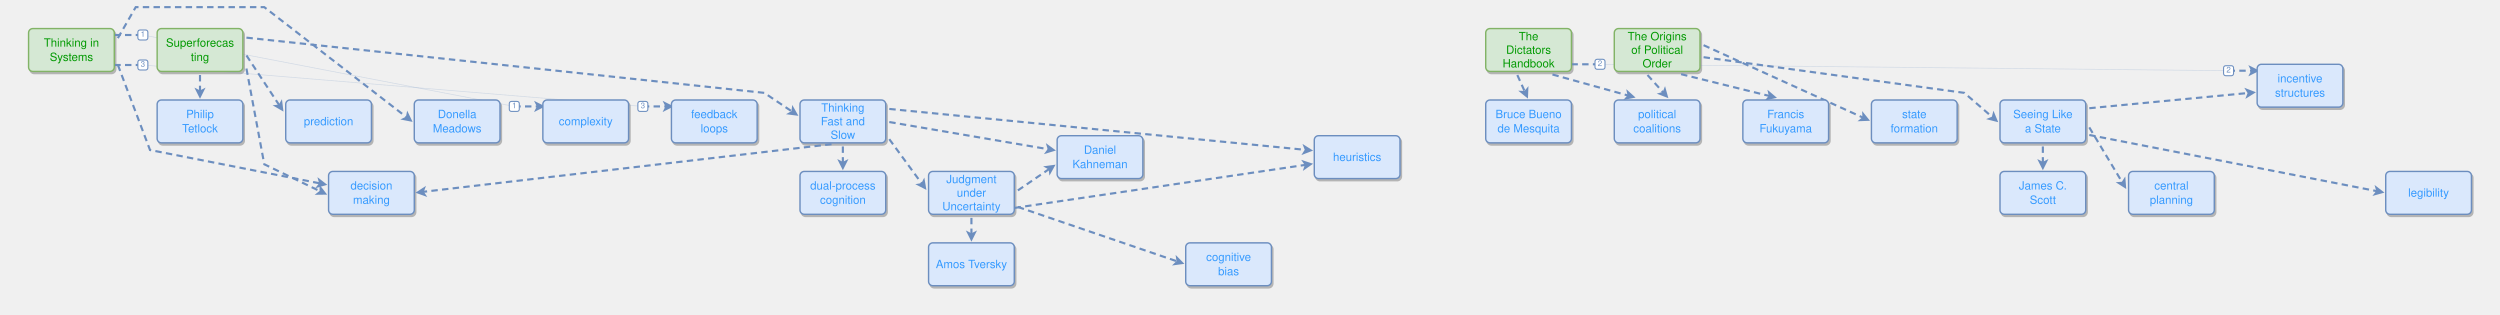
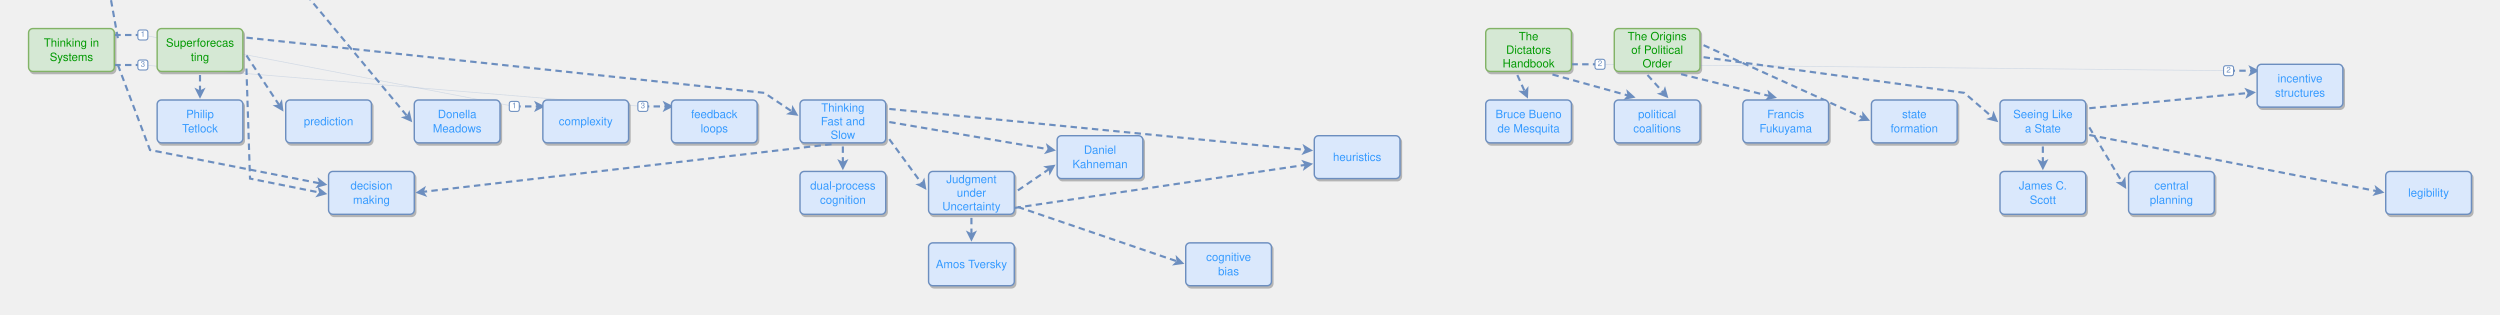
<svg xmlns="http://www.w3.org/2000/svg" width="3500" height="440" viewBox="0 0 3500 440">
  <defs>
  </defs>
  <g id="container-shells">
  </g>
  <g id="node-shadows">
    <rect x="1300" y="340" width="120" height="60" rx="6" ry="6" fill="#000000" stroke="#000000" stroke-width="2" opacity="0.25" transform="translate(2,3)" />
    <rect x="220" y="40" width="120" height="60" rx="6" ry="6" fill="#000000" stroke="#000000" stroke-width="2" opacity="0.25" transform="translate(2,3)" />
    <rect x="2080" y="40" width="120" height="60" rx="6" ry="6" fill="#000000" stroke="#000000" stroke-width="2" opacity="0.25" transform="translate(2,3)" />
    <rect x="2260" y="40" width="120" height="60" rx="6" ry="6" fill="#000000" stroke="#000000" stroke-width="2" opacity="0.25" transform="translate(2,3)" />
    <rect x="1120" y="140" width="120" height="60" rx="6" ry="6" fill="#000000" stroke="#000000" stroke-width="2" opacity="0.25" transform="translate(2,3)" />
    <rect x="40" y="40" width="120" height="60" rx="6" ry="6" fill="#000000" stroke="#000000" stroke-width="2" opacity="0.25" transform="translate(2,3)" />
    <rect x="2980" y="240" width="120" height="60" rx="6" ry="6" fill="#000000" stroke="#000000" stroke-width="2" opacity="0.25" transform="translate(2,3)" />
    <rect x="1660" y="340" width="120" height="60" rx="6" ry="6" fill="#000000" stroke="#000000" stroke-width="2" opacity="0.25" transform="translate(2,3)" />
    <rect x="760" y="140" width="120" height="60" rx="6" ry="6" fill="#000000" stroke="#000000" stroke-width="2" opacity="0.25" transform="translate(2,3)" />
    <rect x="460" y="240" width="120" height="60" rx="6" ry="6" fill="#000000" stroke="#000000" stroke-width="2" opacity="0.25" transform="translate(2,3)" />
    <rect x="1120" y="240" width="120" height="60" rx="6" ry="6" fill="#000000" stroke="#000000" stroke-width="2" opacity="0.25" transform="translate(2,3)" />
    <rect x="2080" y="140" width="120" height="60" rx="6" ry="6" fill="#000000" stroke="#000000" stroke-width="2" opacity="0.25" transform="translate(2,3)" />
    <rect x="940" y="140" width="120" height="60" rx="6" ry="6" fill="#000000" stroke="#000000" stroke-width="2" opacity="0.25" transform="translate(2,3)" />
    <rect x="1840" y="190" width="120" height="60" rx="6" ry="6" fill="#000000" stroke="#000000" stroke-width="2" opacity="0.25" transform="translate(2,3)" />
    <rect x="3160" y="90" width="120" height="60" rx="6" ry="6" fill="#000000" stroke="#000000" stroke-width="2" opacity="0.25" transform="translate(2,3)" />
    <rect x="3340" y="240" width="120" height="60" rx="6" ry="6" fill="#000000" stroke="#000000" stroke-width="2" opacity="0.25" transform="translate(2,3)" />
    <rect x="2260" y="140" width="120" height="60" rx="6" ry="6" fill="#000000" stroke="#000000" stroke-width="2" opacity="0.25" transform="translate(2,3)" />
    <rect x="400" y="140" width="120" height="60" rx="6" ry="6" fill="#000000" stroke="#000000" stroke-width="2" opacity="0.25" transform="translate(2,3)" />
    <rect x="2620" y="140" width="120" height="60" rx="6" ry="6" fill="#000000" stroke="#000000" stroke-width="2" opacity="0.25" transform="translate(2,3)" />
    <rect x="1480" y="190" width="120" height="60" rx="6" ry="6" fill="#000000" stroke="#000000" stroke-width="2" opacity="0.25" transform="translate(2,3)" />
    <rect x="580" y="140" width="120" height="60" rx="6" ry="6" fill="#000000" stroke="#000000" stroke-width="2" opacity="0.25" transform="translate(2,3)" />
    <rect x="2440" y="140" width="120" height="60" rx="6" ry="6" fill="#000000" stroke="#000000" stroke-width="2" opacity="0.25" transform="translate(2,3)" />
    <rect x="2800" y="240" width="120" height="60" rx="6" ry="6" fill="#000000" stroke="#000000" stroke-width="2" opacity="0.25" transform="translate(2,3)" />
    <rect x="1300" y="240" width="120" height="60" rx="6" ry="6" fill="#000000" stroke="#000000" stroke-width="2" opacity="0.25" transform="translate(2,3)" />
    <rect x="220" y="140" width="120" height="60" rx="6" ry="6" fill="#000000" stroke="#000000" stroke-width="2" opacity="0.25" transform="translate(2,3)" />
    <rect x="2800" y="140" width="120" height="60" rx="6" ry="6" fill="#000000" stroke="#000000" stroke-width="2" opacity="0.25" transform="translate(2,3)" />
  </g>
  <g id="edges">
    <g class="edge" data-edge-idx="0" data-edge-base="expresses" data-edge-from="10" data-edge-to="13">
      <polyline points="345.00,52.70 1070,130 1109.40,156.53" fill="none" stroke="#6c8ebf" stroke-width="3" stroke-dasharray="9 6" />
      <path d="M 1115.00 160.30 L 1105.02 159.01 L 1109.40 156.53 L 1110.05 151.54 Z" fill="#6c8ebf" stroke="#6c8ebf" stroke-width="3" stroke-miterlimit="10" />
      <text x="707" y="91" text-anchor="middle" dominant-baseline="middle" font-family="Helvetica,Inter,Segoe UI,Arial" font-size="11" paint-order="stroke" stroke="#ffffff" stroke-width="3" stroke-linejoin="round" fill="#6c8ebf">
      </text>
    </g>
    <g class="edge" data-edge-idx="1" data-edge-base="expresses" data-edge-from="10" data-edge-to="18">
-       <polyline points="345.00,95.96 370,230 448.92,268.11" fill="none" stroke="#6c8ebf" stroke-width="3" stroke-dasharray="9 6" />
-       <path d="M 455.00 271.04 L 444.94 271.18 L 448.92 268.11 L 448.85 263.08 Z" fill="#6c8ebf" stroke="#6c8ebf" stroke-width="3" stroke-miterlimit="10" />
-       <text x="357" y="162" text-anchor="middle" dominant-baseline="middle" font-family="Helvetica,Inter,Segoe UI,Arial" font-size="11" paint-order="stroke" stroke="#ffffff" stroke-width="3" stroke-linejoin="round" fill="#6c8ebf">
+       <polyline points="345.00,95.96 350,250 448.38,269.72" fill="none" stroke="#6c8ebf" stroke-width="3" stroke-dasharray="9 6" />
+       <path d="M 455.00 271.04 L 445.29 273.69 L 448.38 269.72 L 447.06 264.86 Z" fill="#6c8ebf" stroke="#6c8ebf" stroke-width="3" stroke-miterlimit="10" />
+       <text x="347" y="172" text-anchor="middle" dominant-baseline="middle" font-family="Helvetica,Inter,Segoe UI,Arial" font-size="11" paint-order="stroke" stroke="#ffffff" stroke-width="3" stroke-linejoin="round" fill="#6c8ebf">
      </text>
    </g>
    <g class="edge" data-edge-idx="2" data-edge-base="expresses" data-edge-from="10" data-edge-to="25">
      <line x1="345.00" y1="77.58" x2="391.28" y2="147.78" stroke="#6c8ebf" stroke-width="3" stroke-dasharray="9 6" />
      <path d="M 395.00 153.42 L 386.29 148.38 L 391.28 147.78 L 393.80 143.43 Z" fill="#6c8ebf" stroke="#6c8ebf" stroke-width="3" stroke-miterlimit="10" />
      <text x="368" y="112" text-anchor="middle" dominant-baseline="middle" font-family="Helvetica,Inter,Segoe UI,Arial" font-size="11" paint-order="stroke" stroke="#ffffff" stroke-width="3" stroke-linejoin="round" fill="#6c8ebf">
      </text>
    </g>
    <g class="edge" data-edge-idx="3" data-edge-base="expresses" data-edge-from="10" data-edge-to="8">
      <line x1="280.00" y1="105.00" x2="280.00" y2="128.25" stroke="#6c8ebf" stroke-width="3" stroke-dasharray="9 6" />
      <path d="M 280.00 135.00 L 275.50 126.00 L 280.00 128.25 L 284.50 126.00 Z" fill="#6c8ebf" stroke="#6c8ebf" stroke-width="3" stroke-miterlimit="10" />
      <text x="280" y="116" text-anchor="middle" dominant-baseline="middle" font-family="Helvetica,Inter,Segoe UI,Arial" font-size="11" paint-order="stroke" stroke="#ffffff" stroke-width="3" stroke-linejoin="round" fill="#6c8ebf">
      </text>
    </g>
    <g class="edge" data-edge-idx="4" data-edge-base="expresses" data-edge-from="11" data-edge-to="2">
      <line x1="2124.25" y1="105.00" x2="2134.98" y2="128.84" stroke="#6c8ebf" stroke-width="3" stroke-dasharray="9 6" />
      <path d="M 2137.75 135.00 L 2129.95 128.64 L 2134.98 128.84 L 2138.16 124.95 Z" fill="#6c8ebf" stroke="#6c8ebf" stroke-width="3" stroke-miterlimit="10" />
      <text x="2129" y="116" text-anchor="middle" dominant-baseline="middle" font-family="Helvetica,Inter,Segoe UI,Arial" font-size="11" paint-order="stroke" stroke="#ffffff" stroke-width="3" stroke-linejoin="round" fill="#6c8ebf">
      </text>
    </g>
    <g class="edge" data-edge-idx="5" data-edge-base="expresses" data-edge-from="11" data-edge-to="22">
      <line class="edge-ghost" x1="2240.00" y1="90.00" x2="3120.00" y2="99.00" stroke="#6c8ebf" stroke-width="1" stroke-opacity="0.22" />
      <g class="edge-full" opacity="0">
        <line x1="2240.00" y1="90.00" x2="3120.00" y2="99.00" stroke="#6c8ebf" stroke-width="3" stroke-dasharray="9 6" />
        <text x="2680" y="94" text-anchor="middle" dominant-baseline="middle" font-family="Helvetica,Inter,Segoe UI,Arial" font-size="11" paint-order="stroke" stroke="#ffffff" stroke-width="3" stroke-linejoin="round" fill="#6c8ebf">
      </text>
      </g>
      <g class="edge-stub" data-stub-end="source">
        <line x1="2200.00" y1="90.00" x2="2240.00" y2="90.00" stroke="#6c8ebf" stroke-width="3" stroke-dasharray="9 6" />
        <g class="edge-badge">
          <rect x="2233.00" y="83.00" width="14.00" height="14.00" rx="3" fill="#ffffff" stroke="#6c8ebf" stroke-width="1.5" />
          <text x="2240.00" y="90.00" text-anchor="middle" dominant-baseline="central" font-size="11" font-family="Helvetica,Arial,sans-serif" fill="#6c8ebf">2</text>
        </g>
      </g>
      <g class="edge-stub" data-stub-end="target">
        <line x1="3120.00" y1="99.00" x2="3153.25" y2="99.00" stroke="#6c8ebf" stroke-width="3" stroke-dasharray="9 6" />
        <path d="M 3160.00 99.00 L 3151.00 103.50 L 3153.25 99.00 L 3151.00 94.50 Z" fill="#6c8ebf" stroke="#6c8ebf" stroke-width="3" stroke-miterlimit="10" />
        <g class="edge-badge">
          <rect x="3113.00" y="92.00" width="14.00" height="14.00" rx="3" fill="#ffffff" stroke="#6c8ebf" stroke-width="1.5" />
          <text x="3120.00" y="99.00" text-anchor="middle" dominant-baseline="central" font-size="11" font-family="Helvetica,Arial,sans-serif" fill="#6c8ebf">2</text>
        </g>
      </g>
    </g>
    <g class="edge" data-edge-idx="6" data-edge-base="expresses" data-edge-from="11" data-edge-to="24">
      <line x1="2173.42" y1="104.28" x2="2280.08" y2="133.91" stroke="#6c8ebf" stroke-width="3" stroke-dasharray="9 6" />
      <path d="M 2286.58 135.72 L 2276.71 137.64 L 2280.08 133.91 L 2279.12 128.97 Z" fill="#6c8ebf" stroke="#6c8ebf" stroke-width="3" stroke-miterlimit="10" />
      <text x="2226" y="118" text-anchor="middle" dominant-baseline="middle" font-family="Helvetica,Inter,Segoe UI,Arial" font-size="11" paint-order="stroke" stroke="#ffffff" stroke-width="3" stroke-linejoin="round" fill="#6c8ebf">
      </text>
    </g>
    <g class="edge" data-edge-idx="7" data-edge-base="expresses" data-edge-from="12" data-edge-to="24">
      <line x1="2306.50" y1="105.00" x2="2328.98" y2="129.98" stroke="#6c8ebf" stroke-width="3" stroke-dasharray="9 6" />
      <path d="M 2333.50 135.00 L 2324.13 131.32 L 2328.98 129.98 L 2330.82 125.30 Z" fill="#6c8ebf" stroke="#6c8ebf" stroke-width="3" stroke-miterlimit="10" />
      <text x="2317" y="117" text-anchor="middle" dominant-baseline="middle" font-family="Helvetica,Inter,Segoe UI,Arial" font-size="11" paint-order="stroke" stroke="#ffffff" stroke-width="3" stroke-linejoin="round" fill="#6c8ebf">
      </text>
    </g>
    <g class="edge" data-edge-idx="8" data-edge-base="expresses" data-edge-from="12" data-edge-to="26">
      <line x1="2385.00" y1="63.27" x2="2608.85" y2="164.94" stroke="#6c8ebf" stroke-width="3" stroke-dasharray="9 6" />
      <path d="M 2615.00 167.73 L 2604.94 168.10 L 2608.85 164.94 L 2608.67 159.91 Z" fill="#6c8ebf" stroke="#6c8ebf" stroke-width="3" stroke-miterlimit="10" />
      <text x="2496" y="113" text-anchor="middle" dominant-baseline="middle" font-family="Helvetica,Inter,Segoe UI,Arial" font-size="11" paint-order="stroke" stroke="#ffffff" stroke-width="3" stroke-linejoin="round" fill="#6c8ebf">
      </text>
    </g>
    <g class="edge" data-edge-idx="9" data-edge-base="expresses" data-edge-from="12" data-edge-to="5">
      <line x1="2353.53" y1="103.84" x2="2477.91" y2="134.55" stroke="#6c8ebf" stroke-width="3" stroke-dasharray="9 6" />
      <path d="M 2484.47 136.16 L 2474.65 138.38 L 2477.91 134.55 L 2476.81 129.64 Z" fill="#6c8ebf" stroke="#6c8ebf" stroke-width="3" stroke-miterlimit="10" />
      <text x="2415" y="118" text-anchor="middle" dominant-baseline="middle" font-family="Helvetica,Inter,Segoe UI,Arial" font-size="11" paint-order="stroke" stroke="#ffffff" stroke-width="3" stroke-linejoin="round" fill="#6c8ebf">
      </text>
    </g>
    <g class="edge" data-edge-idx="10" data-edge-base="expresses" data-edge-from="12" data-edge-to="9">
      <polyline points="2385.00,80.08 2750,130 2789.89,164.50" fill="none" stroke="#6c8ebf" stroke-width="3" stroke-dasharray="9 6" />
      <path d="M 2795.00 168.92 L 2785.25 166.43 L 2789.89 164.50 L 2791.14 159.63 Z" fill="#6c8ebf" stroke="#6c8ebf" stroke-width="3" stroke-miterlimit="10" />
      <text x="2567" y="105" text-anchor="middle" dominant-baseline="middle" font-family="Helvetica,Inter,Segoe UI,Arial" font-size="11" paint-order="stroke" stroke="#ffffff" stroke-width="3" stroke-linejoin="round" fill="#6c8ebf">
      </text>
    </g>
    <g class="edge" data-edge-idx="11" data-edge-base="expresses" data-edge-from="13" data-edge-to="18">
      <line x1="1164.11" y1="201.85" x2="591.70" y2="268.63" stroke="#6c8ebf" stroke-width="3" stroke-dasharray="9 6" />
      <path d="M 585.00 269.42 L 593.42 263.90 L 591.70 268.63 L 594.46 272.84 Z" fill="#6c8ebf" stroke="#6c8ebf" stroke-width="3" stroke-miterlimit="10" />
      <text x="877" y="234" text-anchor="middle" dominant-baseline="middle" font-family="Helvetica,Inter,Segoe UI,Arial" font-size="11" paint-order="stroke" stroke="#ffffff" stroke-width="3" stroke-linejoin="round" fill="#6c8ebf">
      </text>
    </g>
    <g class="edge" data-edge-idx="12" data-edge-base="expresses" data-edge-from="13" data-edge-to="19">
      <line x1="1180.00" y1="205.00" x2="1180.00" y2="228.25" stroke="#6c8ebf" stroke-width="3" stroke-dasharray="9 6" />
      <path d="M 1180.00 235.00 L 1175.50 226.00 L 1180.00 228.25 L 1184.50 226.00 Z" fill="#6c8ebf" stroke="#6c8ebf" stroke-width="3" stroke-miterlimit="10" />
      <text x="1180" y="216" text-anchor="middle" dominant-baseline="middle" font-family="Helvetica,Inter,Segoe UI,Arial" font-size="11" paint-order="stroke" stroke="#ffffff" stroke-width="3" stroke-linejoin="round" fill="#6c8ebf">
      </text>
    </g>
    <g class="edge" data-edge-idx="13" data-edge-base="expresses" data-edge-from="13" data-edge-to="21">
      <line x1="1245.00" y1="152.49" x2="1828.28" y2="209.85" stroke="#6c8ebf" stroke-width="3" stroke-dasharray="9 6" />
      <path d="M 1835.00 210.51 L 1825.60 214.11 L 1828.28 209.85 L 1826.48 205.15 Z" fill="#6c8ebf" stroke="#6c8ebf" stroke-width="3" stroke-miterlimit="10" />
      <text x="1536" y="180" text-anchor="middle" dominant-baseline="middle" font-family="Helvetica,Inter,Segoe UI,Arial" font-size="11" paint-order="stroke" stroke="#ffffff" stroke-width="3" stroke-linejoin="round" fill="#6c8ebf">
      </text>
    </g>
    <g class="edge" data-edge-idx="14" data-edge-base="expresses" data-edge-from="13" data-edge-to="3">
      <line x1="1245.00" y1="170.85" x2="1468.35" y2="209.01" stroke="#6c8ebf" stroke-width="3" stroke-dasharray="9 6" />
      <path d="M 1475.00 210.15 L 1465.37 213.07 L 1468.35 209.01 L 1466.89 204.19 Z" fill="#6c8ebf" stroke="#6c8ebf" stroke-width="3" stroke-miterlimit="10" />
      <text x="1356" y="189" text-anchor="middle" dominant-baseline="middle" font-family="Helvetica,Inter,Segoe UI,Arial" font-size="11" paint-order="stroke" stroke="#ffffff" stroke-width="3" stroke-linejoin="round" fill="#6c8ebf">
      </text>
    </g>
    <g class="edge" data-edge-idx="15" data-edge-base="expresses" data-edge-from="13" data-edge-to="7">
      <line x1="1245.00" y1="194.83" x2="1291.01" y2="257.72" stroke="#6c8ebf" stroke-width="3" stroke-dasharray="9 6" />
      <path d="M 1295.00 263.17 L 1286.05 258.56 L 1291.01 257.72 L 1293.32 253.25 Z" fill="#6c8ebf" stroke="#6c8ebf" stroke-width="3" stroke-miterlimit="10" />
      <text x="1268" y="225" text-anchor="middle" dominant-baseline="middle" font-family="Helvetica,Inter,Segoe UI,Arial" font-size="11" paint-order="stroke" stroke="#ffffff" stroke-width="3" stroke-linejoin="round" fill="#6c8ebf">
      </text>
    </g>
    <g class="edge" data-edge-idx="16" data-edge-base="expresses" data-edge-from="14" data-edge-to="17">
      <line class="edge-ghost" x1="200.00" y1="49.00" x2="720.00" y2="149.00" stroke="#6c8ebf" stroke-width="1" stroke-opacity="0.22" />
      <g class="edge-full" opacity="0">
        <line x1="200.00" y1="49.00" x2="720.00" y2="149.00" stroke="#6c8ebf" stroke-width="3" stroke-dasharray="9 6" />
        <text x="460" y="99" text-anchor="middle" dominant-baseline="middle" font-family="Helvetica,Inter,Segoe UI,Arial" font-size="11" paint-order="stroke" stroke="#ffffff" stroke-width="3" stroke-linejoin="round" fill="#6c8ebf">
      </text>
      </g>
      <g class="edge-stub" data-stub-end="source">
        <line x1="160.00" y1="49.00" x2="200.00" y2="49.00" stroke="#6c8ebf" stroke-width="3" stroke-dasharray="9 6" />
        <g class="edge-badge">
          <rect x="193.00" y="42.00" width="14.00" height="14.00" rx="3" fill="#ffffff" stroke="#6c8ebf" stroke-width="1.5" />
          <text x="200.00" y="49.00" text-anchor="middle" dominant-baseline="central" font-size="11" font-family="Helvetica,Arial,sans-serif" fill="#6c8ebf">1</text>
        </g>
      </g>
      <g class="edge-stub" data-stub-end="target">
        <line x1="720.00" y1="149.00" x2="753.25" y2="149.00" stroke="#6c8ebf" stroke-width="3" stroke-dasharray="9 6" />
        <path d="M 760.00 149.00 L 751.00 153.50 L 753.25 149.00 L 751.00 144.50 Z" fill="#6c8ebf" stroke="#6c8ebf" stroke-width="3" stroke-miterlimit="10" />
        <g class="edge-badge">
          <rect x="713.00" y="142.00" width="14.00" height="14.00" rx="3" fill="#ffffff" stroke="#6c8ebf" stroke-width="1.5" />
          <text x="720.00" y="149.00" text-anchor="middle" dominant-baseline="central" font-size="11" font-family="Helvetica,Arial,sans-serif" fill="#6c8ebf">1</text>
        </g>
      </g>
    </g>
    <g class="edge" data-edge-idx="17" data-edge-base="expresses" data-edge-from="14" data-edge-to="18">
      <polyline points="165.00,90.88 210,210 448.38,256.82" fill="none" stroke="#6c8ebf" stroke-width="3" stroke-dasharray="9 6" />
      <path d="M 455.00 258.12 L 445.30 260.80 L 448.38 256.82 L 447.04 251.97 Z" fill="#6c8ebf" stroke="#6c8ebf" stroke-width="3" stroke-miterlimit="10" />
      <text x="187" y="150" text-anchor="middle" dominant-baseline="middle" font-family="Helvetica,Inter,Segoe UI,Arial" font-size="11" paint-order="stroke" stroke="#ffffff" stroke-width="3" stroke-linejoin="round" fill="#6c8ebf">
      </text>
    </g>
    <g class="edge" data-edge-idx="18" data-edge-base="expresses" data-edge-from="14" data-edge-to="20">
      <line class="edge-ghost" x1="200.00" y1="91.00" x2="900.00" y2="149.00" stroke="#6c8ebf" stroke-width="1" stroke-opacity="0.22" />
      <g class="edge-full" opacity="0">
        <line x1="200.00" y1="91.00" x2="900.00" y2="149.00" stroke="#6c8ebf" stroke-width="3" stroke-dasharray="9 6" />
        <text x="550" y="120" text-anchor="middle" dominant-baseline="middle" font-family="Helvetica,Inter,Segoe UI,Arial" font-size="11" paint-order="stroke" stroke="#ffffff" stroke-width="3" stroke-linejoin="round" fill="#6c8ebf">
      </text>
      </g>
      <g class="edge-stub" data-stub-end="source">
        <line x1="160.00" y1="91.00" x2="200.00" y2="91.00" stroke="#6c8ebf" stroke-width="3" stroke-dasharray="9 6" />
        <g class="edge-badge">
          <rect x="193.00" y="84.00" width="14.00" height="14.00" rx="3" fill="#ffffff" stroke="#6c8ebf" stroke-width="1.5" />
          <text x="200.00" y="91.00" text-anchor="middle" dominant-baseline="central" font-size="11" font-family="Helvetica,Arial,sans-serif" fill="#6c8ebf">3</text>
        </g>
      </g>
      <g class="edge-stub" data-stub-end="target">
        <line x1="900.00" y1="149.00" x2="933.25" y2="149.00" stroke="#6c8ebf" stroke-width="3" stroke-dasharray="9 6" />
        <path d="M 940.00 149.00 L 931.00 153.50 L 933.25 149.00 L 931.00 144.50 Z" fill="#6c8ebf" stroke="#6c8ebf" stroke-width="3" stroke-miterlimit="10" />
        <g class="edge-badge">
          <rect x="893.00" y="142.00" width="14.00" height="14.00" rx="3" fill="#ffffff" stroke="#6c8ebf" stroke-width="1.5" />
          <text x="900.00" y="149.00" text-anchor="middle" dominant-baseline="central" font-size="11" font-family="Helvetica,Arial,sans-serif" fill="#6c8ebf">3</text>
        </g>
      </g>
    </g>
    <g class="edge" data-edge-idx="19" data-edge-base="expresses" data-edge-from="14" data-edge-to="4">
-       <polyline points="165.00,53.40 190,10 370,10 569.66,164.46" fill="none" stroke="#6c8ebf" stroke-width="3" stroke-dasharray="9 6" />
-       <path d="M 575.00 168.60 L 565.13 166.65 L 569.66 164.46 L 570.64 159.53 Z" fill="#6c8ebf" stroke="#6c8ebf" stroke-width="3" stroke-miterlimit="10" />
-       <text x="177" y="31" text-anchor="middle" dominant-baseline="middle" font-family="Helvetica,Inter,Segoe UI,Arial" font-size="11" paint-order="stroke" stroke="#ffffff" stroke-width="3" stroke-linejoin="round" fill="#6c8ebf">
+       <polyline points="165.00,53.40 150,-30 410,-30 570.69,163.40" fill="none" stroke="#6c8ebf" stroke-width="3" stroke-dasharray="9 6" />
+       <path d="M 575.00 168.60 L 565.79 164.55 L 570.69 163.40 L 572.71 158.80 Z" fill="#6c8ebf" stroke="#6c8ebf" stroke-width="3" stroke-miterlimit="10" />
+       <text x="157" y="11" text-anchor="middle" dominant-baseline="middle" font-family="Helvetica,Inter,Segoe UI,Arial" font-size="11" paint-order="stroke" stroke="#ffffff" stroke-width="3" stroke-linejoin="round" fill="#6c8ebf">
      </text>
    </g>
    <g class="edge" data-edge-idx="20" data-edge-base="expresses" data-edge-from="7" data-edge-to="1">
      <line x1="1360.00" y1="305.00" x2="1360.00" y2="328.25" stroke="#6c8ebf" stroke-width="3" stroke-dasharray="9 6" />
      <path d="M 1360.00 335.00 L 1355.50 326.00 L 1360.00 328.25 L 1364.50 326.00 Z" fill="#6c8ebf" stroke="#6c8ebf" stroke-width="3" stroke-miterlimit="10" />
      <text x="1360" y="316" text-anchor="middle" dominant-baseline="middle" font-family="Helvetica,Inter,Segoe UI,Arial" font-size="11" paint-order="stroke" stroke="#ffffff" stroke-width="3" stroke-linejoin="round" fill="#6c8ebf">
      </text>
    </g>
    <g class="edge" data-edge-idx="21" data-edge-base="expresses" data-edge-from="7" data-edge-to="16">
      <line x1="1425.00" y1="289.71" x2="1648.61" y2="366.11" stroke="#6c8ebf" stroke-width="3" stroke-dasharray="9 6" />
      <path d="M 1655.00 368.29 L 1645.03 369.64 L 1648.61 366.11 L 1647.94 361.12 Z" fill="#6c8ebf" stroke="#6c8ebf" stroke-width="3" stroke-miterlimit="10" />
      <text x="1536" y="327" text-anchor="middle" dominant-baseline="middle" font-family="Helvetica,Inter,Segoe UI,Arial" font-size="11" paint-order="stroke" stroke="#ffffff" stroke-width="3" stroke-linejoin="round" fill="#6c8ebf">
      </text>
    </g>
    <g class="edge" data-edge-idx="22" data-edge-base="expresses" data-edge-from="7" data-edge-to="21">
      <line x1="1375.83" y1="297.66" x2="1828.32" y2="230.73" stroke="#6c8ebf" stroke-width="3" stroke-dasharray="9 6" />
      <path d="M 1835.00 229.74 L 1826.76 235.51 L 1828.32 230.73 L 1825.44 226.60 Z" fill="#6c8ebf" stroke="#6c8ebf" stroke-width="3" stroke-miterlimit="10" />
      <text x="1601" y="263" text-anchor="middle" dominant-baseline="middle" font-family="Helvetica,Inter,Segoe UI,Arial" font-size="11" paint-order="stroke" stroke="#ffffff" stroke-width="3" stroke-linejoin="round" fill="#6c8ebf">
      </text>
    </g>
    <g class="edge" data-edge-idx="23" data-edge-base="expresses" data-edge-from="7" data-edge-to="3">
      <line x1="1425.00" y1="266.58" x2="1469.43" y2="236.22" stroke="#6c8ebf" stroke-width="3" stroke-dasharray="9 6" />
      <path d="M 1475.00 232.42 L 1470.11 241.21 L 1469.43 236.22 L 1465.03 233.78 Z" fill="#6c8ebf" stroke="#6c8ebf" stroke-width="3" stroke-miterlimit="10" />
      <text x="1447" y="251" text-anchor="middle" dominant-baseline="middle" font-family="Helvetica,Inter,Segoe UI,Arial" font-size="11" paint-order="stroke" stroke="#ffffff" stroke-width="3" stroke-linejoin="round" fill="#6c8ebf">
      </text>
    </g>
    <g class="edge" data-edge-idx="24" data-edge-base="expresses" data-edge-from="9" data-edge-to="15">
      <line x1="2925.00" y1="178.33" x2="2971.53" y2="255.88" stroke="#6c8ebf" stroke-width="3" stroke-dasharray="9 6" />
      <path d="M 2975.00 261.67 L 2966.51 256.26 L 2971.53 255.88 L 2974.23 251.63 Z" fill="#6c8ebf" stroke="#6c8ebf" stroke-width="3" stroke-miterlimit="10" />
      <text x="2948" y="216" text-anchor="middle" dominant-baseline="middle" font-family="Helvetica,Inter,Segoe UI,Arial" font-size="11" paint-order="stroke" stroke="#ffffff" stroke-width="3" stroke-linejoin="round" fill="#6c8ebf">
      </text>
    </g>
    <g class="edge" data-edge-idx="25" data-edge-base="expresses" data-edge-from="9" data-edge-to="22">
      <line x1="2925.00" y1="151.52" x2="3148.28" y2="130.12" stroke="#6c8ebf" stroke-width="3" stroke-dasharray="9 6" />
      <path d="M 3155.00 129.48 L 3146.47 134.82 L 3148.28 130.12 L 3145.61 125.86 Z" fill="#6c8ebf" stroke="#6c8ebf" stroke-width="3" stroke-miterlimit="10" />
      <text x="3036" y="140" text-anchor="middle" dominant-baseline="middle" font-family="Helvetica,Inter,Segoe UI,Arial" font-size="11" paint-order="stroke" stroke="#ffffff" stroke-width="3" stroke-linejoin="round" fill="#6c8ebf">
      </text>
    </g>
    <g class="edge" data-edge-idx="26" data-edge-base="expresses" data-edge-from="9" data-edge-to="23">
      <line x1="2925.00" y1="188.98" x2="3328.38" y2="267.73" stroke="#6c8ebf" stroke-width="3" stroke-dasharray="9 6" />
      <path d="M 3335.00 269.02 L 3325.30 271.72 L 3328.38 267.73 L 3327.03 262.88 Z" fill="#6c8ebf" stroke="#6c8ebf" stroke-width="3" stroke-miterlimit="10" />
      <text x="3126" y="227" text-anchor="middle" dominant-baseline="middle" font-family="Helvetica,Inter,Segoe UI,Arial" font-size="11" paint-order="stroke" stroke="#ffffff" stroke-width="3" stroke-linejoin="round" fill="#6c8ebf">
      </text>
    </g>
    <g class="edge" data-edge-idx="27" data-edge-base="expresses" data-edge-from="9" data-edge-to="6">
      <line x1="2860.00" y1="205.00" x2="2860.00" y2="228.25" stroke="#6c8ebf" stroke-width="3" stroke-dasharray="9 6" />
      <path d="M 2860.00 235.00 L 2855.50 226.00 L 2860.00 228.25 L 2864.50 226.00 Z" fill="#6c8ebf" stroke="#6c8ebf" stroke-width="3" stroke-miterlimit="10" />
      <text x="2860" y="216" text-anchor="middle" dominant-baseline="middle" font-family="Helvetica,Inter,Segoe UI,Arial" font-size="11" paint-order="stroke" stroke="#ffffff" stroke-width="3" stroke-linejoin="round" fill="#6c8ebf">
      </text>
    </g>
  </g>
  <g id="nodes">
    <rect x="1300" y="340" width="120" height="60" rx="6" ry="6" fill="#dae8fc" stroke="#6c8ebf" stroke-width="2" />
    <text x="1360" y="370" text-anchor="middle" dominant-baseline="middle" font-family="Helvetica,Inter,Segoe UI,Arial" font-size="16" font-weight="normal" fill="#3399ff">Amos Tversky</text>
    <g>
      <rect x="220" y="40" width="120" height="60" rx="6" ry="6" fill="#d5e8d4" stroke="#82b366" stroke-width="2" />
      <text x="280" y="60" text-anchor="middle" dominant-baseline="middle" font-family="Helvetica,Inter,Segoe UI,Arial" font-size="16" font-weight="normal" fill="#009900">Superforecas</text>
      <text x="280" y="80" text-anchor="middle" dominant-baseline="middle" font-family="Helvetica,Inter,Segoe UI,Arial" font-size="16" font-weight="normal" fill="#009900">ting</text>
    </g>
    <g>
      <rect x="2080" y="40" width="120" height="60" rx="6" ry="6" fill="#d5e8d4" stroke="#82b366" stroke-width="2" />
      <text x="2140" y="51" text-anchor="middle" dominant-baseline="middle" font-family="Helvetica,Inter,Segoe UI,Arial" font-size="16" font-weight="normal" fill="#009900">The</text>
      <text x="2140" y="70" text-anchor="middle" dominant-baseline="middle" font-family="Helvetica,Inter,Segoe UI,Arial" font-size="16" font-weight="normal" fill="#009900">Dictators</text>
      <text x="2140" y="89" text-anchor="middle" dominant-baseline="middle" font-family="Helvetica,Inter,Segoe UI,Arial" font-size="16" font-weight="normal" fill="#009900">Handbook</text>
    </g>
    <g>
      <rect x="2260" y="40" width="120" height="60" rx="6" ry="6" fill="#d5e8d4" stroke="#82b366" stroke-width="2" />
      <text x="2320" y="51" text-anchor="middle" dominant-baseline="middle" font-family="Helvetica,Inter,Segoe UI,Arial" font-size="16" font-weight="normal" fill="#009900">The Origins</text>
      <text x="2320" y="70" text-anchor="middle" dominant-baseline="middle" font-family="Helvetica,Inter,Segoe UI,Arial" font-size="16" font-weight="normal" fill="#009900">of Political</text>
      <text x="2320" y="89" text-anchor="middle" dominant-baseline="middle" font-family="Helvetica,Inter,Segoe UI,Arial" font-size="16" font-weight="normal" fill="#009900">Order</text>
    </g>
    <g>
      <rect x="1120" y="140" width="120" height="60" rx="6" ry="6" fill="#dae8fc" stroke="#6c8ebf" stroke-width="2" />
      <text x="1180" y="151" text-anchor="middle" dominant-baseline="middle" font-family="Helvetica,Inter,Segoe UI,Arial" font-size="16" font-weight="normal" fill="#3399ff">Thinking</text>
      <text x="1180" y="170" text-anchor="middle" dominant-baseline="middle" font-family="Helvetica,Inter,Segoe UI,Arial" font-size="16" font-weight="normal" fill="#3399ff">Fast and</text>
      <text x="1180" y="189" text-anchor="middle" dominant-baseline="middle" font-family="Helvetica,Inter,Segoe UI,Arial" font-size="16" font-weight="normal" fill="#3399ff">Slow</text>
    </g>
    <g>
      <rect x="40" y="40" width="120" height="60" rx="6" ry="6" fill="#d5e8d4" stroke="#82b366" stroke-width="2" />
      <text x="100" y="60" text-anchor="middle" dominant-baseline="middle" font-family="Helvetica,Inter,Segoe UI,Arial" font-size="16" font-weight="normal" fill="#009900">Thinking in</text>
      <text x="100" y="80" text-anchor="middle" dominant-baseline="middle" font-family="Helvetica,Inter,Segoe UI,Arial" font-size="16" font-weight="normal" fill="#009900">Systems</text>
    </g>
    <rect x="2980" y="240" width="120" height="60" rx="6" ry="6" fill="#dae8fc" stroke="#6c8ebf" stroke-width="2" />
    <text x="3040" y="260" text-anchor="middle" dominant-baseline="middle" font-family="Helvetica,Inter,Segoe UI,Arial" font-size="16" font-weight="normal" fill="#3399ff">central</text>
    <text x="3040" y="280" text-anchor="middle" dominant-baseline="middle" font-family="Helvetica,Inter,Segoe UI,Arial" font-size="16" font-weight="normal" fill="#3399ff">planning</text>
    <rect x="1660" y="340" width="120" height="60" rx="6" ry="6" fill="#dae8fc" stroke="#6c8ebf" stroke-width="2" />
    <text x="1720" y="360" text-anchor="middle" dominant-baseline="middle" font-family="Helvetica,Inter,Segoe UI,Arial" font-size="16" font-weight="normal" fill="#3399ff">cognitive</text>
    <text x="1720" y="380" text-anchor="middle" dominant-baseline="middle" font-family="Helvetica,Inter,Segoe UI,Arial" font-size="16" font-weight="normal" fill="#3399ff">bias</text>
    <rect x="760" y="140" width="120" height="60" rx="6" ry="6" fill="#dae8fc" stroke="#6c8ebf" stroke-width="2" />
    <text x="820" y="170" text-anchor="middle" dominant-baseline="middle" font-family="Helvetica,Inter,Segoe UI,Arial" font-size="16" font-weight="normal" fill="#3399ff">complexity</text>
    <rect x="460" y="240" width="120" height="60" rx="6" ry="6" fill="#dae8fc" stroke="#6c8ebf" stroke-width="2" />
    <text x="520" y="260" text-anchor="middle" dominant-baseline="middle" font-family="Helvetica,Inter,Segoe UI,Arial" font-size="16" font-weight="normal" fill="#3399ff">decision</text>
    <text x="520" y="280" text-anchor="middle" dominant-baseline="middle" font-family="Helvetica,Inter,Segoe UI,Arial" font-size="16" font-weight="normal" fill="#3399ff">making</text>
    <rect x="1120" y="240" width="120" height="60" rx="6" ry="6" fill="#dae8fc" stroke="#6c8ebf" stroke-width="2" />
    <text x="1180" y="260" text-anchor="middle" dominant-baseline="middle" font-family="Helvetica,Inter,Segoe UI,Arial" font-size="16" font-weight="normal" fill="#3399ff">dual-process</text>
    <text x="1180" y="280" text-anchor="middle" dominant-baseline="middle" font-family="Helvetica,Inter,Segoe UI,Arial" font-size="16" font-weight="normal" fill="#3399ff">cognition</text>
    <rect x="2080" y="140" width="120" height="60" rx="6" ry="6" fill="#dae8fc" stroke="#6c8ebf" stroke-width="2" />
    <text x="2140" y="160" text-anchor="middle" dominant-baseline="middle" font-family="Helvetica,Inter,Segoe UI,Arial" font-size="16" font-weight="normal" fill="#3399ff">Bruce Bueno</text>
    <text x="2140" y="180" text-anchor="middle" dominant-baseline="middle" font-family="Helvetica,Inter,Segoe UI,Arial" font-size="16" font-weight="normal" fill="#3399ff">de Mesquita</text>
    <rect x="940" y="140" width="120" height="60" rx="6" ry="6" fill="#dae8fc" stroke="#6c8ebf" stroke-width="2" />
    <text x="1000" y="160" text-anchor="middle" dominant-baseline="middle" font-family="Helvetica,Inter,Segoe UI,Arial" font-size="16" font-weight="normal" fill="#3399ff">feedback</text>
    <text x="1000" y="180" text-anchor="middle" dominant-baseline="middle" font-family="Helvetica,Inter,Segoe UI,Arial" font-size="16" font-weight="normal" fill="#3399ff">loops</text>
    <rect x="1840" y="190" width="120" height="60" rx="6" ry="6" fill="#dae8fc" stroke="#6c8ebf" stroke-width="2" />
    <text x="1900" y="220" text-anchor="middle" dominant-baseline="middle" font-family="Helvetica,Inter,Segoe UI,Arial" font-size="16" font-weight="normal" fill="#3399ff">heuristics</text>
    <rect x="3160" y="90" width="120" height="60" rx="6" ry="6" fill="#dae8fc" stroke="#6c8ebf" stroke-width="2" />
    <text x="3220" y="110" text-anchor="middle" dominant-baseline="middle" font-family="Helvetica,Inter,Segoe UI,Arial" font-size="16" font-weight="normal" fill="#3399ff">incentive</text>
    <text x="3220" y="130" text-anchor="middle" dominant-baseline="middle" font-family="Helvetica,Inter,Segoe UI,Arial" font-size="16" font-weight="normal" fill="#3399ff">structures</text>
    <rect x="3340" y="240" width="120" height="60" rx="6" ry="6" fill="#dae8fc" stroke="#6c8ebf" stroke-width="2" />
    <text x="3400" y="270" text-anchor="middle" dominant-baseline="middle" font-family="Helvetica,Inter,Segoe UI,Arial" font-size="16" font-weight="normal" fill="#3399ff">legibility</text>
    <rect x="2260" y="140" width="120" height="60" rx="6" ry="6" fill="#dae8fc" stroke="#6c8ebf" stroke-width="2" />
    <text x="2320" y="160" text-anchor="middle" dominant-baseline="middle" font-family="Helvetica,Inter,Segoe UI,Arial" font-size="16" font-weight="normal" fill="#3399ff">political</text>
    <text x="2320" y="180" text-anchor="middle" dominant-baseline="middle" font-family="Helvetica,Inter,Segoe UI,Arial" font-size="16" font-weight="normal" fill="#3399ff">coalitions</text>
    <rect x="400" y="140" width="120" height="60" rx="6" ry="6" fill="#dae8fc" stroke="#6c8ebf" stroke-width="2" />
    <text x="460" y="170" text-anchor="middle" dominant-baseline="middle" font-family="Helvetica,Inter,Segoe UI,Arial" font-size="16" font-weight="normal" fill="#3399ff">prediction</text>
    <rect x="2620" y="140" width="120" height="60" rx="6" ry="6" fill="#dae8fc" stroke="#6c8ebf" stroke-width="2" />
    <text x="2680" y="160" text-anchor="middle" dominant-baseline="middle" font-family="Helvetica,Inter,Segoe UI,Arial" font-size="16" font-weight="normal" fill="#3399ff">state</text>
    <text x="2680" y="180" text-anchor="middle" dominant-baseline="middle" font-family="Helvetica,Inter,Segoe UI,Arial" font-size="16" font-weight="normal" fill="#3399ff">formation</text>
    <rect x="1480" y="190" width="120" height="60" rx="6" ry="6" fill="#dae8fc" stroke="#6c8ebf" stroke-width="2" />
    <text x="1540" y="210" text-anchor="middle" dominant-baseline="middle" font-family="Helvetica,Inter,Segoe UI,Arial" font-size="16" font-weight="normal" fill="#3399ff">Daniel</text>
    <text x="1540" y="230" text-anchor="middle" dominant-baseline="middle" font-family="Helvetica,Inter,Segoe UI,Arial" font-size="16" font-weight="normal" fill="#3399ff">Kahneman</text>
    <rect x="580" y="140" width="120" height="60" rx="6" ry="6" fill="#dae8fc" stroke="#6c8ebf" stroke-width="2" />
    <text x="640" y="160" text-anchor="middle" dominant-baseline="middle" font-family="Helvetica,Inter,Segoe UI,Arial" font-size="16" font-weight="normal" fill="#3399ff">Donella</text>
    <text x="640" y="180" text-anchor="middle" dominant-baseline="middle" font-family="Helvetica,Inter,Segoe UI,Arial" font-size="16" font-weight="normal" fill="#3399ff">Meadows</text>
    <rect x="2440" y="140" width="120" height="60" rx="6" ry="6" fill="#dae8fc" stroke="#6c8ebf" stroke-width="2" />
    <text x="2500" y="160" text-anchor="middle" dominant-baseline="middle" font-family="Helvetica,Inter,Segoe UI,Arial" font-size="16" font-weight="normal" fill="#3399ff">Francis</text>
    <text x="2500" y="180" text-anchor="middle" dominant-baseline="middle" font-family="Helvetica,Inter,Segoe UI,Arial" font-size="16" font-weight="normal" fill="#3399ff">Fukuyama</text>
    <rect x="2800" y="240" width="120" height="60" rx="6" ry="6" fill="#dae8fc" stroke="#6c8ebf" stroke-width="2" />
    <text x="2860" y="260" text-anchor="middle" dominant-baseline="middle" font-family="Helvetica,Inter,Segoe UI,Arial" font-size="16" font-weight="normal" fill="#3399ff">James C.</text>
    <text x="2860" y="280" text-anchor="middle" dominant-baseline="middle" font-family="Helvetica,Inter,Segoe UI,Arial" font-size="16" font-weight="normal" fill="#3399ff">Scott</text>
    <g>
      <rect x="1300" y="240" width="120" height="60" rx="6" ry="6" fill="#dae8fc" stroke="#6c8ebf" stroke-width="2" />
      <text x="1360" y="251" text-anchor="middle" dominant-baseline="middle" font-family="Helvetica,Inter,Segoe UI,Arial" font-size="16" font-weight="normal" fill="#3399ff">Judgment</text>
      <text x="1360" y="270" text-anchor="middle" dominant-baseline="middle" font-family="Helvetica,Inter,Segoe UI,Arial" font-size="16" font-weight="normal" fill="#3399ff">under</text>
      <text x="1360" y="289" text-anchor="middle" dominant-baseline="middle" font-family="Helvetica,Inter,Segoe UI,Arial" font-size="16" font-weight="normal" fill="#3399ff">Uncertainty</text>
    </g>
    <rect x="220" y="140" width="120" height="60" rx="6" ry="6" fill="#dae8fc" stroke="#6c8ebf" stroke-width="2" />
    <text x="280" y="160" text-anchor="middle" dominant-baseline="middle" font-family="Helvetica,Inter,Segoe UI,Arial" font-size="16" font-weight="normal" fill="#3399ff">Philip</text>
    <text x="280" y="180" text-anchor="middle" dominant-baseline="middle" font-family="Helvetica,Inter,Segoe UI,Arial" font-size="16" font-weight="normal" fill="#3399ff">Tetlock</text>
    <g>
      <rect x="2800" y="140" width="120" height="60" rx="6" ry="6" fill="#dae8fc" stroke="#6c8ebf" stroke-width="2" />
      <text x="2860" y="160" text-anchor="middle" dominant-baseline="middle" font-family="Helvetica,Inter,Segoe UI,Arial" font-size="16" font-weight="normal" fill="#3399ff">Seeing Like</text>
      <text x="2860" y="180" text-anchor="middle" dominant-baseline="middle" font-family="Helvetica,Inter,Segoe UI,Arial" font-size="16" font-weight="normal" fill="#3399ff">a State</text>
    </g>
  </g>
</svg>
